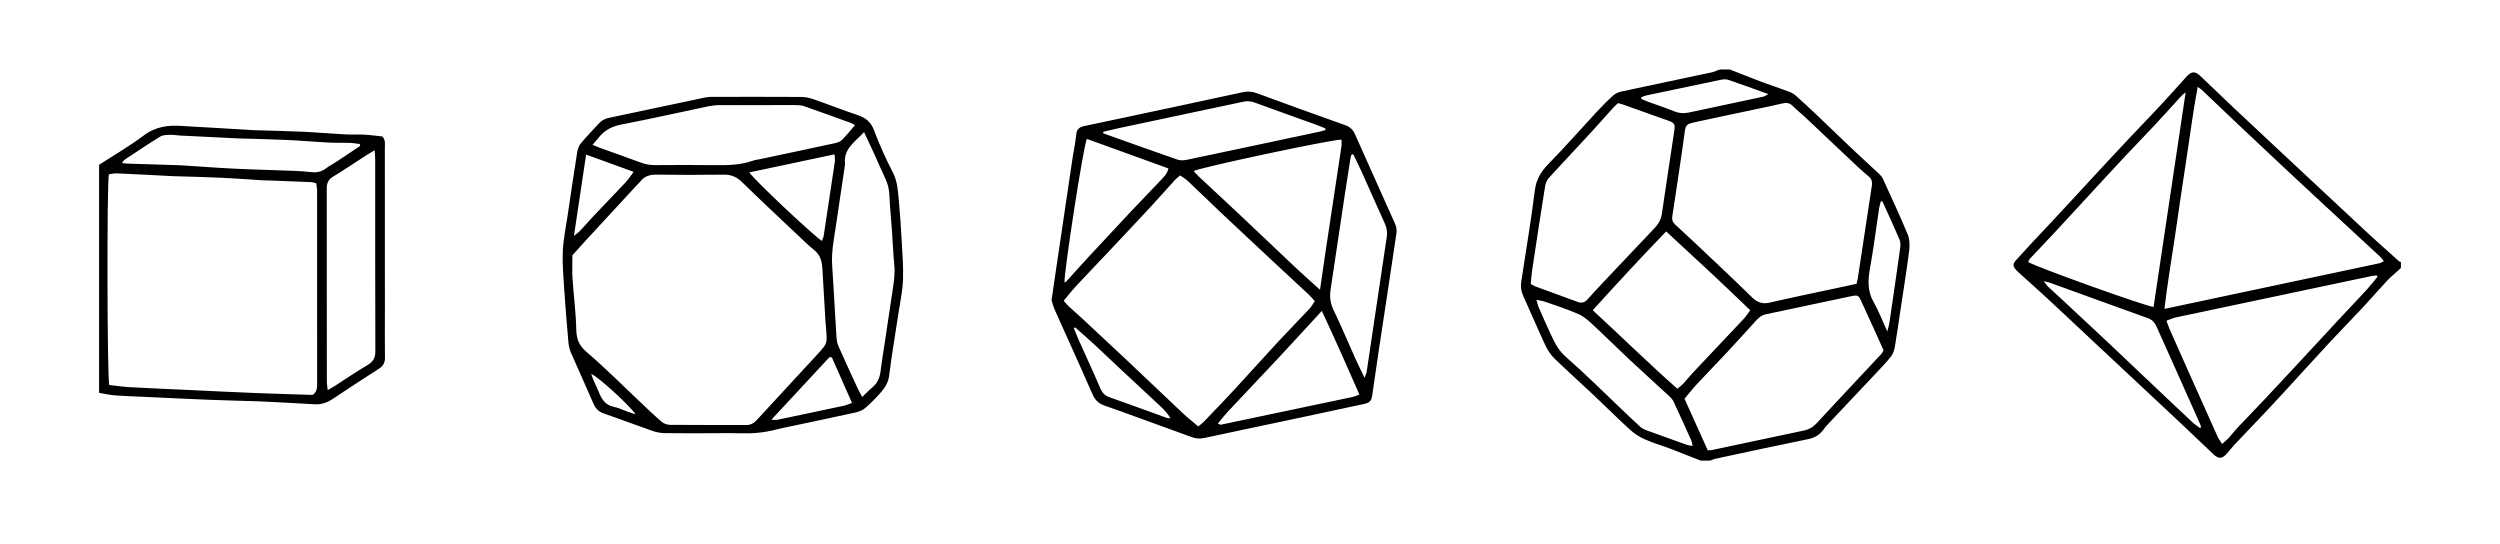
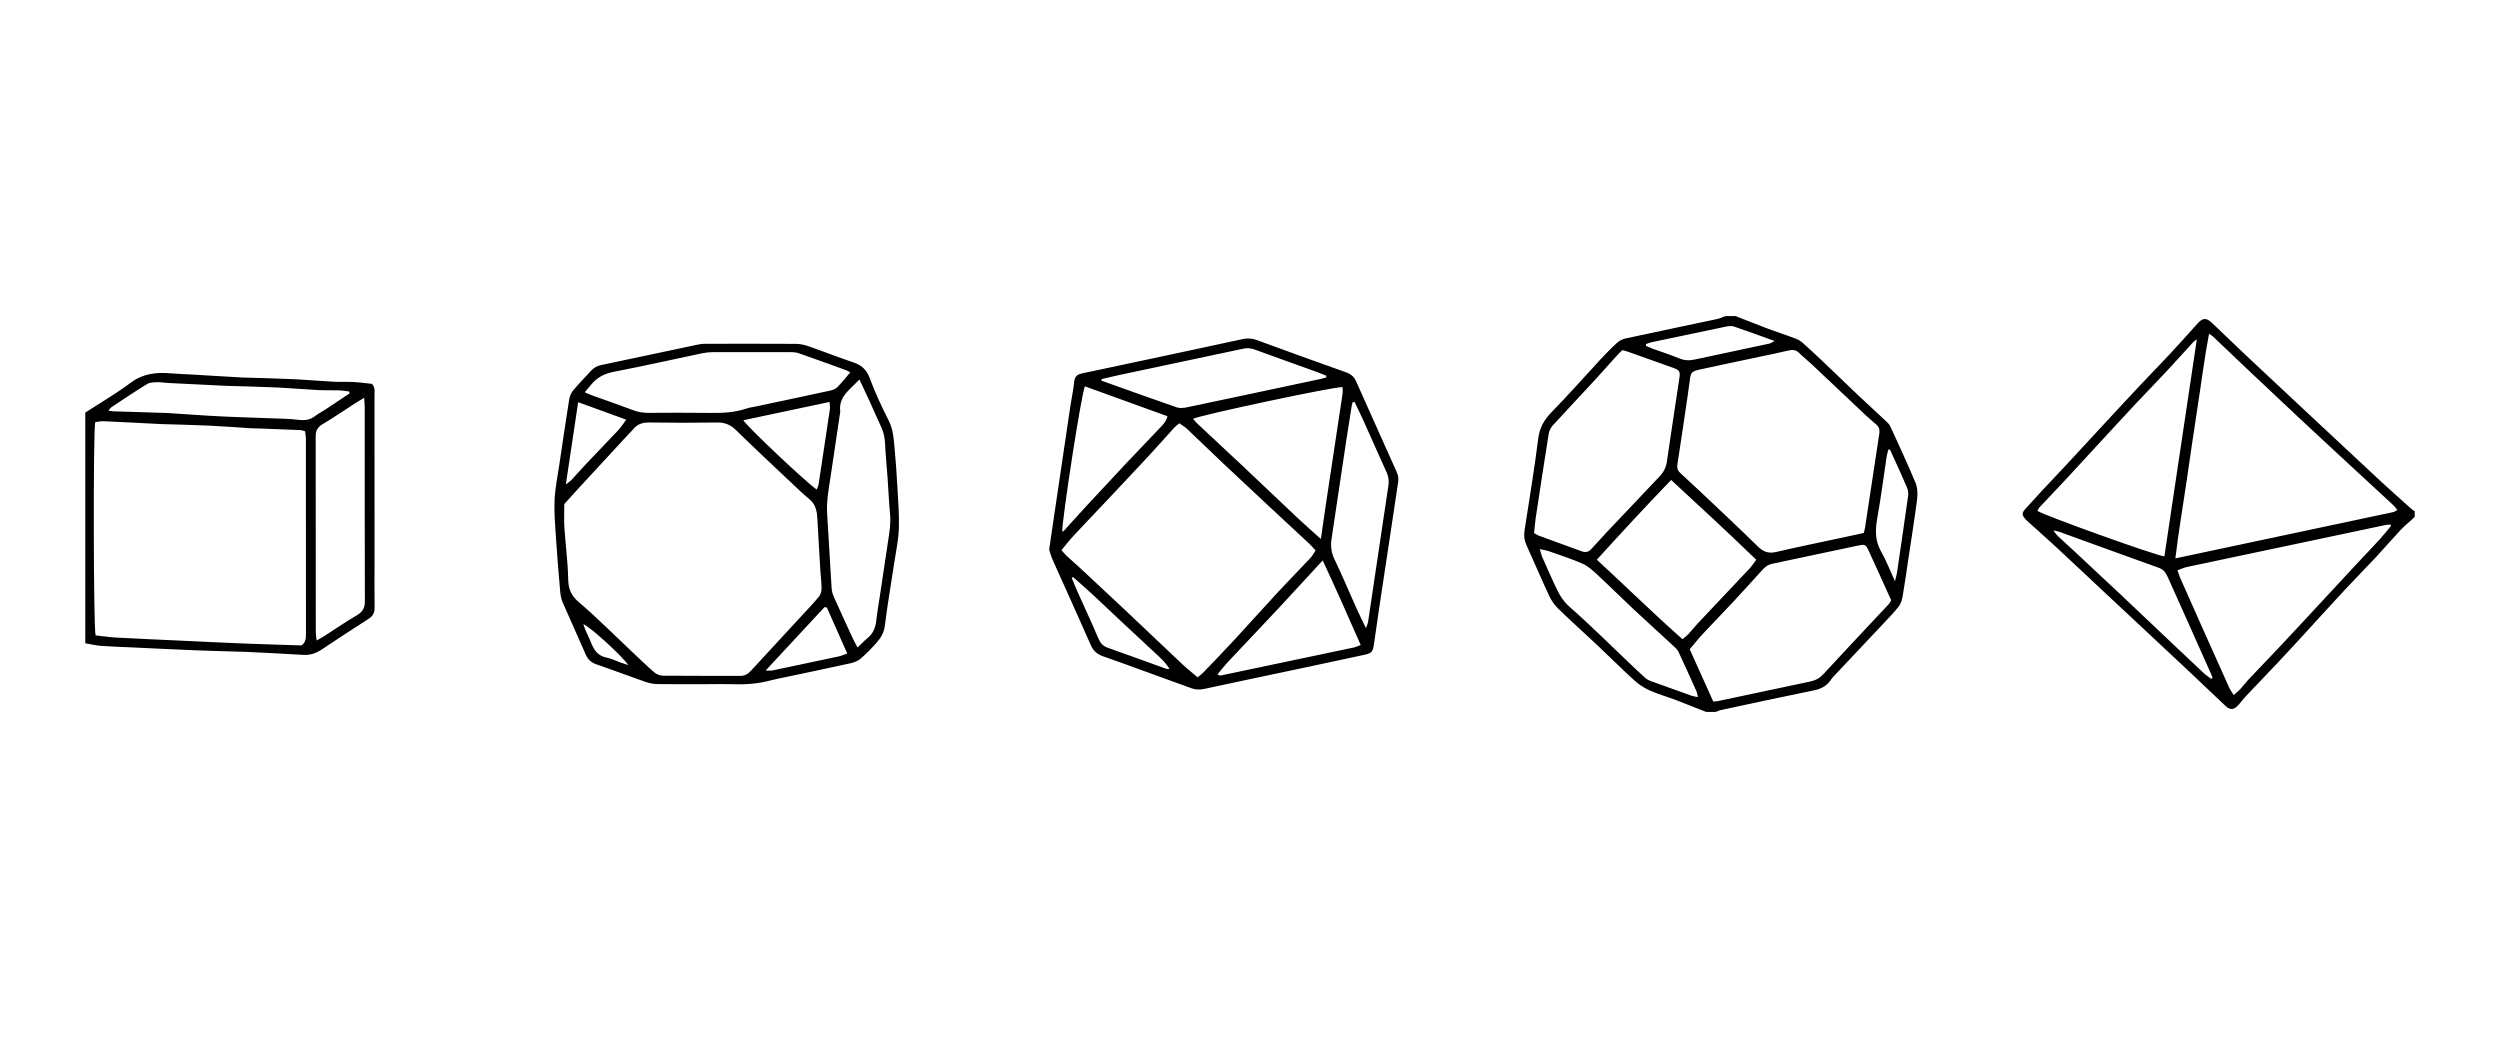
- <svg xmlns="http://www.w3.org/2000/svg" version="1.1" id="Ebene_1" x="0px" y="0px" width="1943px" height="422.5px" viewBox="0 0 1943 422.5" enable-background="new 0 0 1943 422.5" xml:space="preserve">
-   <path fill-rule="evenodd" clip-rule="evenodd" d="M1482.635,182.08c-6.041-14.564-12.745-28.854-19.301-43.201  c-0.672-1.469-1.863-2.79-3.061-3.915c-6.977-6.551-14.086-12.961-21.039-19.537c-9.275-8.773-18.422-17.682-27.678-26.477  c-5.031-4.782-10.12-9.507-15.297-14.131c-1.505-1.344-3.276-2.575-5.144-3.292c-7.89-3.028-15.897-5.561-23.793-8.572  c-7.692-2.935-15.3-5.955-22.944-8.955c-2.258,0-4.514,0-6.771,0c-2.275,0-4.498,1.646-6.836,2.148  c-23.516,5.049-47.059,9.87-70.561,14.975c-2.289,0.497-4.735,1.547-6.453,3.095c-4.463,4.022-8.688,8.309-12.78,12.717  c-12.514,13.48-24.621,27.343-37.503,40.459c-5.922,6.03-9.553,12.084-10.627,20.76c-2.928,23.654-6.975,47.167-10.533,70.744  c-0.568,3.774-0.147,7.378,1.497,10.981c5.848,12.82,11.322,25.811,17.273,38.58c1.707,3.663,4.073,7.284,6.954,10.084  c9.96,9.679,20.334,18.928,30.446,28.451c9.437,8.888,18.593,18.074,28.176,26.797c3.397,3.092,7.44,5.76,11.631,7.633  c6.847,3.062,14.088,5.057,21.101,7.759c7.509,2.896,14.945,5.815,22.415,8.815c2.257,0,4.514,0,6.771,0  c1.382,0,2.727-1.031,4.152-1.338c24.051-5.183,48.085-10.367,72.19-15.278c5.357-1.091,9.42-3.365,12.477-7.739  c0.645-0.923,1.299-1.833,2.065-2.648c12.734-13.532,25.508-27.019,38.227-40.565c4.11-4.376,8.328-8.679,12.024-13.389  c1.633-2.081,2.534-5.007,2.995-7.683c1.626-9.428,2.92-18.912,4.336-28.375c2.308-15.406,4.819-30.783,6.781-46.232  C1484.353,190.613,1484.196,185.846,1482.635,182.08z M1393.204,82.28c3.04,3.049,6.473,5.704,9.611,8.658  c14.084,13.251,28.108,26.562,42.191,39.813c2.456,2.311,5.114,4.406,7.633,6.652c1.979,1.766,2.619,3.979,2.211,6.623  c-2.368,15.397-4.686,30.801-7.017,46.203c-1.32,8.722-2.624,17.446-3.96,26.166c-0.168,1.092-0.478,2.163-0.932,4.175  c-6.437,1.384-12.659,2.719-18.881,4.058c-16.159,3.478-32.358,6.78-48.454,10.53c-5.765,1.344-9.767,0.021-14.016-4.158  c-14.856-14.611-30.113-28.812-45.25-43.138c-4.769-4.514-9.626-8.936-14.453-13.389c-1.938-1.788-2.584-3.766-2.151-6.537  c2.754-17.616,5.309-35.262,7.913-52.9c0.549-3.714,1.087-7.43,1.537-11.157c0.8-6.635,1.299-7.418,8.037-8.894  c15.412-3.375,30.862-6.58,46.295-9.863c7.164-1.524,14.356-2.936,21.473-4.666C1388.183,79.681,1390.735,79.804,1393.204,82.28z   M1360.293,241.154c-1.898,2.498-3.384,4.858-5.259,6.855c-13.224,14.092-26.544,28.093-39.789,42.164  c-2.438,2.591-4.604,5.438-7.026,8.046c-1.232,1.328-2.752,2.389-4.57,3.936c-22.451-19.866-43.518-40.549-65.769-61.063  c18.853-20.742,37.457-40.938,57.061-61.221C1316.955,200.157,1338.653,220.17,1360.293,241.154z M1275.678,75.501  c1.382-0.474,2.731-1.098,4.148-1.399c19.077-4.049,38.156-8.087,57.257-12.022c1.959-0.403,4.246-0.683,6.062-0.07  c10.099,3.413,20.1,7.12,31.251,11.127c-1.961,1.002-2.907,1.759-3.965,1.987c-19.251,4.135-38.521,8.173-57.769,12.317  c-4.178,0.899-8.001,0.556-12.02-1.13c-6.39-2.682-13.034-4.755-19.553-7.134c-1.883-0.688-3.703-1.545-5.553-2.323  C1275.585,76.402,1275.631,75.952,1275.678,75.501z M1189.68,220.652c0.391-3.777,0.624-7.473,1.175-11.119  c3.275-21.694,6.566-43.387,10.037-65.05c0.359-2.245,1.491-4.698,3.017-6.372c10.35-11.37,20.945-22.515,31.369-33.817  c6.354-6.887,12.528-13.937,18.814-20.885c0.996-1.101,2.154-2.052,3.429-3.253c1.456,0.414,2.894,0.739,4.271,1.227  c11.679,4.134,23.358,8.27,35.015,12.469c4.544,1.637,5.2,2.846,4.487,7.595c-3.233,21.51-6.535,43.009-9.661,64.534  c-0.655,4.512-2.624,8.07-5.71,11.305c-13.596,14.249-27.12,28.566-40.636,42.891c-3.986,4.227-7.858,8.561-11.788,12.84  c-2,2.177-4.356,2.712-7.155,1.685c-11.097-4.077-22.214-8.103-33.313-12.182C1192.168,222.203,1191.401,221.623,1189.68,220.652z   M1310.707,345.605c-10.44-3.695-20.871-7.425-31.271-11.233c-1.562-0.571-3.159-1.377-4.382-2.475  c-4.456-4.004-8.771-8.167-13.121-12.289c-14.976-14.197-29.588-28.81-45.104-42.391c-5.603-4.904-8.469-10.755-11.375-16.97  c-3.34-7.138-6.51-14.356-9.676-21.575c-0.622-1.42-0.889-2.995-1.666-5.71c3.121,0.715,5.092,0.968,6.92,1.617  c8.668,3.079,17.473,5.87,25.866,9.582c4.151,1.836,7.788,5.153,11.189,8.304c9.36,8.668,18.392,17.69,27.708,26.408  c10.542,9.865,21.27,19.532,31.864,29.34c1.196,1.109,2.352,2.44,3.032,3.9c4.602,9.864,9.095,19.782,13.555,29.713  c0.578,1.291,0.766,2.758,1.311,4.801C1313.486,346.202,1312.036,346.076,1310.707,345.605z M1462.271,275.013  c-6.271,6.734-12.596,13.417-18.88,20.138c-10.514,11.246-21.055,22.467-31.483,33.792c-2.796,3.036-6.035,4.854-10.063,5.699  c-23.723,4.973-47.422,10.053-71.135,15.075c-0.888,0.188-1.821,0.159-3.433,0.287c-5.979-13.274-11.966-26.563-18.07-40.116  c3.702-4.374,6.7-8.218,10.013-11.771c7.682-8.245,15.58-16.288,23.267-24.527c7.425-7.958,14.712-16.044,22.022-24.107  c2.183-2.407,4.474-4.498,7.818-5.203c22.061-4.655,44.106-9.388,66.168-14.033c5.041-1.062,5.886-0.858,7.774,3.194  c6.025,12.921,11.824,25.946,17.674,38.854C1463.24,273.458,1462.884,274.355,1462.271,275.013z M1476.954,191.877  c-2.745,19.691-5.637,39.363-8.531,59.034c-0.265,1.792-0.825,3.542-1.587,6.724c-3.927-8.538-6.806-16.086-10.745-23.033  c-4.804-8.469-4.37-16.915-2.735-26.026c2.779-15.503,4.747-31.15,7.105-46.729c0.271-1.78,0.857-3.514,1.297-5.27  c0.395-0.059,0.79-0.118,1.185-0.178c1.284,2.813,2.581,5.618,3.85,8.438c3.157,7.018,6.407,13.997,9.376,21.093  C1476.919,187.721,1477.223,189.955,1476.954,191.877z M1863.979,202.548c-7.819-7.017-15.742-13.985-23.459-21.115  c-11.721-10.83-23.362-21.776-35.022-32.671c-11.247-10.51-22.516-21.012-33.756-31.529c-12.066-11.287-24.157-22.557-36.178-33.891  c-8.472-7.988-16.848-16.083-25.282-24.111c-4.428-4.213-7.128-3.945-11.279,0.711c-6.867,7.703-13.772,15.377-20.806,22.928  c-7.681,8.245-15.55,16.315-23.292,24.502c-5.548,5.865-11.04,11.783-16.526,17.705c-13.651,14.731-27.269,29.494-40.932,44.213  c-6.132,6.606-12.362,13.119-18.508,19.712c-3.966,4.256-7.879,8.563-11.776,12.881c-3.041,3.368-3.02,4.871-0.007,8.193  c0.504,0.557,1.042,1.086,1.601,1.589c7.382,6.665,14.844,13.24,22.138,19.999c12.12,11.228,24.127,22.577,36.192,33.864  c11.241,10.517,22.502,21.012,33.744,31.528c12.066,11.287,24.138,22.566,36.17,33.891c7.796,7.336,15.5,14.769,23.29,22.109  c4.029,3.798,6.708,3.634,10.472-0.572c2-2.235,3.788-4.668,5.846-6.847c7.995-8.466,16.088-16.84,24.09-25.299  c5.16-5.455,10.254-10.975,15.331-16.506c11.929-12.998,23.762-26.082,35.763-39.012c8.05-8.671,16.405-17.059,24.468-25.718  c6.391-6.864,12.553-14.049,18.964-20.894c3.319-3.545,7.391-6.661,10.777-9.972c0-1.504,0-3.009,0-4.514  C1864.871,203.336,1864.525,203.04,1863.979,202.548z M1577.811,200.913c6.794-7.267,13.704-14.425,20.469-21.72  c12.885-13.895,25.687-27.862,38.536-41.79c5.089-5.517,10.169-11.044,15.322-16.502c7.732-8.189,15.588-16.265,23.276-24.497  c6.913-7.402,13.663-14.955,20.506-22.422c0.466-0.507,1.104-0.856,2.747-2.102c-8.426,56.366-16.675,111.551-24.913,166.658  c-5.082-0.08-91.825-31.225-97.518-34.901C1576.744,202.735,1577.107,201.665,1577.811,200.913z M1709.85,332.686  c-1.923-1.447-3.986-2.741-5.742-4.367c-7.017-6.501-13.947-13.094-20.893-19.672c-14.711-13.931-29.38-27.901-44.12-41.798  c-11.189-10.548-22.454-21.014-33.705-31.493c-4.526-4.217-9.138-8.343-13.647-12.578c-1.006-0.943-1.748-2.168-3.313-4.151  c2.185,0.466,3.27,0.567,4.26,0.925c25.593,9.263,51.153,18.61,76.782,27.769c3.616,1.292,5.382,3.805,6.795,6.967  c5.059,11.306,10.142,22.601,15.197,33.907c6.05,13.533,12.085,27.073,18.116,40.615c0.447,1.001,0.802,2.044,1.198,3.067  C1710.47,332.146,1710.16,332.415,1709.85,332.686z M1839.178,225.414c-6.089,6.646-12.355,13.13-18.492,19.732  c-14.061,15.124-28.081,30.287-42.131,45.421c-5.622,6.056-11.245,12.11-16.925,18.109c-7.878,8.322-15.839,16.565-23.7,24.901  c-2.057,2.18-3.802,4.653-5.836,6.858c-1.363,1.479-2.981,2.724-5.086,4.611c-1.37-2.193-2.619-3.769-3.421-5.545  c-6.73-14.897-13.388-29.828-20.053-44.756c-5.819-13.04-11.632-26.084-17.412-39.142c-0.812-1.833-1.407-3.761-2.359-6.34  c2.71-0.979,4.853-2.047,7.119-2.528c38.231-8.125,76.479-16.174,114.724-24.248c12.686-2.678,25.366-5.391,38.057-8.048  c1.209-0.254,2.478-0.229,3.719-0.333c0.139,0.354,0.277,0.707,0.416,1.061C1844.933,218.592,1842.19,222.127,1839.178,225.414z   M1849.449,204.557c-55.403,11.795-110.816,23.547-167.253,35.521c2.375-20.105,5.628-39.064,8.438-58.08  c2.797-18.932,5.444-37.887,8.402-56.793c2.97-18.967,5.293-38.048,8.993-57.639c1.614,1.114,2.431,1.536,3.072,2.144  c8.305,7.881,16.556,15.819,24.878,23.684c13.229,12.502,26.478,24.984,39.762,37.428c10.268,9.619,20.589,19.181,30.912,28.739  c14.314,13.252,28.661,26.47,42.969,39.731c1.051,0.974,1.889,2.177,3.112,3.607  C1851.354,203.612,1850.457,204.343,1849.449,204.557z M299.136,242.784c0-42.69,0.014-85.38-0.031-128.069  c-0.003-2.735,0.724-5.689-1.943-8.654c-4.286-0.449-9.099-1.142-13.935-1.406c-5.064-0.276-10.161,0.046-15.225-0.225  c-10.857-0.581-21.696-1.544-32.557-2.038c-12.75-0.581-25.516-0.828-38.274-1.224c-0.564-0.018-1.126-0.077-1.689-0.11  c-11.792-0.7-23.583-1.407-35.375-2.096c-5.989-0.351-11.99-0.547-17.968-1.028c-10.908-0.877-20.927,0.244-30.292,7.272  C100.751,113.534,88.66,120.535,77,128.11c0,59.062,0,118.123,0,177.184c4.064,0.686,8.105,1.677,12.198,1.991  c7.664,0.588,15.358,0.79,23.041,1.145c16.679,0.771,33.355,1.614,50.038,2.277c12.942,0.517,25.894,0.804,38.841,1.197  c0.75,0.023,1.501,0.086,2.252,0.125c13.672,0.701,27.353,1.273,41.013,2.167c5.384,0.352,9.898-1.283,14.255-4.171  c11.906-7.894,23.821-15.777,35.862-23.461c3.409-2.175,4.763-4.79,4.698-8.803C299.011,266.105,299.136,254.444,299.136,242.784z   M243.084,306.927c-15.066-0.489-30.074-0.889-45.074-1.487c-16.494-0.658-32.981-1.495-49.471-2.262  c-15.927-0.739-31.858-1.405-47.778-2.278c-5.375-0.294-10.722-1.121-15.842-1.678c-1.659-4.935-1.918-157.26-0.289-163.761  c1.918-0.236,4.089-0.811,6.23-0.718c13.863,0.604,27.72,1.354,41.58,2.059c0.563,0.028,1.125,0.088,1.688,0.106  c12.57,0.393,25.146,0.644,37.708,1.213c10.86,0.493,21.702,1.361,32.555,2.029c2.25,0.138,4.51,0.103,6.763,0.187  c10.314,0.388,20.628,0.772,30.939,1.218c1.078,0.047,2.138,0.496,3.683,0.875c0.234,2.032,0.661,4.023,0.663,6.013  c0.037,49.833,0.028,99.666,0.031,149.499C246.473,301.174,246.517,304.409,243.084,306.927z M240.941,133.714  c-3.716-0.453-7.463-0.731-11.205-0.877c-11.815-0.461-23.636-0.788-35.452-1.237c-7.496-0.286-14.992-0.622-22.479-1.07  c-10.666-0.636-21.324-1.401-31.987-2.098c-1.312-0.086-2.63-0.087-3.945-0.128c-12.57-0.388-25.14-0.769-37.709-1.179  c-0.905-0.029-1.803-0.269-3.431-0.524c1.064-1.204,1.595-2.127,2.389-2.652c9.093-6.011,18.134-12.11,27.42-17.81  c2.022-1.241,4.946-1.253,7.475-1.36c2.602-0.111,5.224,0.423,7.843,0.556c14.609,0.742,29.221,1.447,43.831,2.166  c0.375,0.018,0.75,0.05,1.126,0.061c12.758,0.393,25.522,0.641,38.272,1.22c10.859,0.495,21.697,1.471,32.554,2.038  c5.44,0.284,10.905,0.047,16.353,0.216c2.555,0.079,5.096,0.561,7.645,0.86c0.104,0.504,0.208,1.008,0.313,1.511  c-6.22,4.141-12.425,8.304-18.666,12.413c-2.667,1.756-5.553,3.21-8.078,5.143C249.477,133.82,245.399,134.257,240.941,133.714z   M285.402,283.873c-8.431,4.925-16.478,10.506-24.704,15.783c-1.667,1.069-3.42,2.003-6.016,3.512  c-0.301-2.791-0.659-4.564-0.659-6.339c-0.029-50.218,0.006-100.437-0.073-150.655c-0.006-4.237,1.52-6.86,5.214-9.083  c8.691-5.231,17.085-10.956,25.613-16.459c1.688-1.09,3.438-2.085,6.409-3.877c0.197,3.4,0.415,5.412,0.416,7.425  c0.019,49.654-0.056,99.309,0.118,148.962C291.739,278.391,289.813,281.297,285.402,283.873z M1084.403,174.264  c-10.363-23.345-20.995-46.571-31.312-69.937c-1.687-3.818-4.095-5.814-7.913-7.168c-22.839-8.101-45.631-16.336-68.368-24.722  c-3.711-1.368-7.096-1.608-10.945-0.771c-30.283,6.586-60.601,13.007-90.911,19.471c-10.839,2.311-21.679,4.608-32.523,6.895  c-3.457,0.729-5.528,2.327-5.932,6.305c-0.644,6.337-2.028,12.596-2.968,18.908c-4.59,30.814-9.137,61.634-13.697,92.452  c-0.824,5.566-1.639,11.136-2.591,17.599c0.636,1.947,1.307,4.66,2.393,7.197c2.587,6.041,5.382,11.993,8.07,17.991  c7.221,16.111,14.52,32.187,21.585,48.365c1.979,4.53,5.181,7.055,9.724,8.592c8.718,2.95,17.346,6.165,26.001,9.3  c13.778,4.987,27.557,9.976,41.315,15.018c3.278,1.201,6.452,1.342,9.917,0.593c24.049-5.197,48.138-10.216,72.206-15.322  c17.087-3.626,34.168-7.283,51.244-10.961c5.047-1.087,6.188-2.457,6.896-7.432c1.527-10.777,3.07-21.554,4.694-32.316  c4.678-30.99,9.44-61.968,14.021-92.973C1085.648,179.064,1085.334,176.363,1084.403,174.264z M1042.607,108.54  c0,1.694,0.225,3.488-0.033,5.209c-4.194,28.009-8.463,56.007-12.683,84.012c-1.308,8.684-2.521,17.383-3.976,27.44  c-6.69-6.043-12.313-10.947-17.743-16.058c-14.756-13.884-29.399-27.889-44.147-41.782c-10.784-10.159-21.674-20.205-32.487-30.331  c-1.343-1.257-2.514-2.699-3.814-4.111C932.247,130.247,1036.698,107.998,1042.607,108.54z M871.132,99.26  c31.766-6.747,63.545-13.43,95.299-20.234c3.092-0.663,5.813-0.373,8.76,0.708c15.862,5.821,31.792,11.463,47.688,17.198  c2.445,0.883,4.832,1.931,7.245,2.902c0.009,0.413,0.019,0.826,0.028,1.239c-1.582,0.432-3.146,0.944-4.748,1.285  c-34.148,7.278-68.294,14.569-102.466,21.733c-2.48,0.52-5.4,0.794-7.707-0.003c-19.321-6.672-38.548-13.622-57.802-20.488  c-0.002-0.392-0.005-0.785-0.007-1.177C861.991,101.366,866.545,100.234,871.132,99.26z M844.711,107.954  c20.978,7.598,42.056,15.233,63.399,22.964c-0.936,3.871-3.141,6.159-5.28,8.419c-8.127,8.586-16.37,17.064-24.473,25.674  c-10.671,11.337-21.285,22.728-31.857,34.159c-6.107,6.604-12.08,13.333-18.141,19.98c-0.196,0.216-0.691,0.158-1.047,0.228  C827.145,209.997,842.08,112.926,844.711,107.954z M906.841,324.785c-14.838-5.337-29.623-10.827-44.504-16.037  c-3.718-1.303-5.698-3.485-7.233-7.086c-5.372-12.601-11.18-25.016-16.776-37.522c-1.352-3.02-2.523-6.119-3.778-9.182  c0.361-0.163,0.722-0.326,1.083-0.489c4.881,4.337,9.832,8.601,14.629,13.03c6.891,6.363,13.645,12.872,20.5,19.272  c10.416,9.728,20.894,19.389,31.288,29.139c2.83,2.654,5.456,5.524,7.69,9.177C908.771,324.996,907.729,325.104,906.841,324.785z   M935.529,327.843c-1.138,1.186-2.516,2.139-4.244,3.585c-4.026-3.423-7.988-6.512-11.633-9.938  c-14.905-14.014-29.685-28.163-44.569-42.199c-11.194-10.557-22.462-21.034-33.731-31.511c-3.571-3.319-7.29-6.479-10.861-9.799  c-1.334-1.238-2.44-2.725-3.781-4.247c3.283-3.916,6.136-7.616,9.297-11.032c7.009-7.579,14.191-14.997,21.269-22.513  c12.094-12.844,24.209-25.667,36.219-38.588c6.766-7.279,13.319-14.756,20.018-22.1c0.985-1.08,2.241-1.913,3.74-3.167  c2.064,1.484,4.188,2.681,5.91,4.306c9.283,8.765,18.413,17.689,27.695,26.456c11.869,11.21,23.816,22.336,35.758,33.469  c10.155,9.468,20.364,18.876,30.515,28.348c1.491,1.393,2.787,2.994,4.709,5.077c-1.381,2.052-2.447,4.197-4.017,5.872  c-8.087,8.63-16.408,17.04-24.446,25.714c-11.473,12.382-22.707,24.987-34.168,37.38  C951.431,311.358,943.457,319.58,935.529,327.843z M1051.256,308.521c-34.132,7.224-68.273,14.403-102.421,21.55  c-0.449,0.094-1.01-0.344-2.367-0.851c2.834-3.377,5.289-6.595,8.042-9.532c12.951-13.817,26.04-27.506,38.968-41.343  c10.994-11.766,21.838-23.671,33.854-36.714c10.398,22.277,19.728,43.429,29.213,65.006  C1054.35,307.433,1052.848,308.186,1051.256,308.521z M1077.778,184.276c-3.721,24.465-7.323,48.948-10.958,73.427  c-1.541,10.385-3.04,20.775-4.626,31.154c-0.189,1.238-0.808,2.409-1.646,4.815c-2.678-5.583-4.987-10.148-7.082-14.811  c-5.69-12.662-11.021-25.494-17.054-37.99c-2.522-5.225-3.109-10.256-2.28-15.765c3.739-24.84,7.414-49.692,11.15-74.534  c1.394-9.27,2.883-18.525,4.356-27.783c0.141-0.885,0.48-1.737,0.729-2.604c0.452-0.111,0.904-0.222,1.356-0.333  c2.242,4.66,4.586,9.275,6.71,13.988c6.012,13.342,11.864,26.755,17.938,40.067C1077.924,177.309,1078.338,180.602,1077.778,184.276  z M700.716,185.716c-0.543-9.919-1.203-19.84-2.135-29.73c-0.698-7.408-0.997-14.792-4.586-21.819  c-5.463-10.694-10.506-21.674-14.7-32.917c-2.472-6.627-6.656-9.766-12.915-11.865c-11.576-3.884-22.943-8.388-34.479-12.398  c-2.956-1.027-6.215-1.634-9.34-1.653c-22.943-0.135-45.887-0.083-68.831-0.052c-1.87,0.002-3.782,0.085-5.603,0.468  c-25.004,5.265-49.993,10.609-74.997,15.871c-3.077,0.647-5.578,2.02-7.681,4.344c-4.66,5.15-9.583,10.076-14.013,15.414  c-1.561,1.88-2.473,4.62-2.867,7.097c-2.625,16.5-5.057,33.032-7.495,49.562c-1.343,9.098-3.282,18.183-3.667,27.327  c-0.417,9.901,0.476,19.877,1.129,29.8c0.899,13.654,2.036,27.296,3.246,40.928c0.243,2.738,0.894,5.568,1.984,8.084  c5.756,13.271,11.807,26.413,17.544,39.69c1.7,3.938,4.245,6.233,8.323,7.631c12.619,4.326,25.086,9.097,37.689,13.472  c2.958,1.027,6.211,1.604,9.34,1.654c11.657,0.191,23.319,0.076,34.979,0.079c7.898,0.002,15.804-0.195,23.695,0.053  c9.461,0.298,18.744-0.497,27.907-2.934c4.172-1.108,8.438-1.867,12.664-2.766c16.358-3.474,32.734-6.862,49.058-10.489  c2.644-0.587,5.47-1.736,7.487-3.471c4.267-3.666,8.248-7.717,11.979-11.936c3.329-3.765,5.944-7.739,6.625-13.279  c2.015-16.391,4.873-32.675,7.331-49.013c1.284-8.538,3.144-17.075,3.437-25.657C702.182,206.737,701.29,196.208,700.716,185.716z   M465.461,106.717c4.562-5.632,10.299-8.564,17.586-9.965c22.692-4.364,45.241-9.477,67.864-14.211  c2.735-0.572,5.582-0.843,8.378-0.853c19.373-0.072,38.746-0.063,58.119-0.006c2.422,0.007,5.002-0.015,7.238,0.757  c12.256,4.231,24.432,8.699,36.624,13.112c0.861,0.312,1.641,0.849,3.232,1.689c-3.595,4.169-6.588,7.998-9.994,11.413  c-1.351,1.355-3.537,2.169-5.481,2.592c-19.28,4.194-38.588,8.254-57.889,12.352c-2.022,0.429-4.118,0.643-6.054,1.314  c-9.402,3.261-19.084,3.605-28.919,3.454c-15.607-0.241-31.222-0.107-46.833-0.036c-4.001,0.019-7.747-0.602-11.538-2.042  c-10.539-4.005-21.214-7.656-31.824-11.477c-1.554-0.56-3.047-1.287-5.393-2.289C462.47,110.276,463.998,108.523,465.461,106.717z   M648.869,125.435c-2.833,19.276-5.736,38.542-8.678,57.802c-0.186,1.22-0.834,2.369-1.432,4.001  c-7.372-4.817-53.494-48.298-56.376-53.246c21.933-4.651,43.63-9.252,66.201-14.038  C648.726,122.351,649.089,123.936,648.869,125.435z M455.524,120.145c12.47,4.523,24.179,8.771,36.931,13.397  c-2.399,3.192-4.041,5.847-6.132,8.081c-8.212,8.768-16.597,17.373-24.854,26.1c-3.737,3.95-7.291,8.073-11.001,12.049  c-0.95,1.018-2.181,1.774-4.399,3.54C449.307,161.674,452.346,141.376,455.524,120.145z M488.357,320.174  c-3.704-1.318-7.296-3.166-11.108-3.914c-6.903-1.356-9.81-6.182-12.045-12.018c-1.136-2.965-2.647-5.783-3.915-8.701  c-0.627-1.44-1.087-2.955-1.809-4.95c5.336,2.106,29.288,23.924,34.57,31.433C491.592,321.228,489.959,320.743,488.357,320.174z   M579.934,330.335c-19.74-0.085-39.481,0.034-59.219-0.15c-2.223-0.022-4.892-0.993-6.567-2.438  c-6.106-5.268-11.896-10.904-17.774-16.435c-13.397-12.605-26.374-25.703-40.353-37.628c-5.988-5.107-8-10.15-8.156-17.712  c-0.274-13.278-2.039-26.522-2.925-39.797c-0.361-5.41-0.06-10.863-0.06-17.805c2.998-3.318,6.606-7.381,10.288-11.377  c13.222-14.351,26.467-28.681,39.709-43.014c0.893-0.965,1.937-1.809,2.73-2.847c3.264-4.267,7.504-5.498,12.828-5.414  c17.292,0.271,34.594,0.27,51.886,0.008c5.891-0.089,10.252,1.759,14.486,5.901c14.491,14.178,29.33,28,44.07,41.921  c3.955,3.734,7.887,7.517,12.099,10.947c4.51,3.674,5.841,8.549,6.166,13.929c0.824,13.664,1.564,27.332,2.384,40.996  c0.28,4.676,0.954,9.344,0.932,14.015c-0.01,2.072-0.8,4.548-2.099,6.134c-3.916,4.784-8.234,9.242-12.434,13.793  c-13.232,14.342-26.51,28.643-39.698,43.024C585.934,328.892,583.455,330.35,579.934,330.335z M655.711,315.371  c-17.067,3.667-34.149,7.27-51.238,10.834c-1.167,0.243-2.426,0.032-4.976,0.032c15.584-16.783,30.403-32.744,45.224-48.703  c0.6,0.084,1.201,0.167,1.802,0.251c5.118,11.557,10.235,23.111,15.662,35.361C659.444,314.104,657.625,314.96,655.711,315.371z   M694.407,221.136c-2.334,15.979-4.781,31.939-7.182,47.906c-0.95,6.313-2.06,12.607-2.77,18.945  c-0.592,5.286-2.349,9.751-6.574,13.206c-2.565,2.1-4.845,4.546-7.793,7.352c-1.539-2.963-2.816-5.198-3.89-7.527  c-4.874-10.576-9.75-21.153-14.475-31.797c-0.884-1.99-1.393-4.268-1.54-6.448c-0.83-12.349-1.487-24.709-2.221-37.064  c-0.388-6.554-0.813-13.105-1.219-19.658c-0.61-9.847,1.229-19.458,2.707-29.115c2.499-16.331,4.874-32.681,7.298-49.023  c0.028-0.186,0.07-0.379,0.047-0.561c-1.416-11.468,7.275-16.75,14.759-24.67c2.949,6.308,5.347,11.333,7.652,16.399  c3.035,6.668,5.91,13.411,9.023,20.042c1.874,3.988,2.773,8.056,2.978,12.483c0.414,8.984,1.333,17.945,1.968,26.921  c0.504,7.111,0.879,14.231,1.345,21.346c0.233,3.552,0.763,7.101,0.751,10.649C695.26,214.062,694.919,217.628,694.407,221.136z" />
+ <svg xmlns="http://www.w3.org/2000/svg" version="1.1" id="Ebene_1" x="0px" y="0px" width="1920px" height="800px" viewBox="0 0 1920 800" enable-background="new 0 0 1920 800" xml:space="preserve">
+   <path fill-rule="evenodd" clip-rule="evenodd" d="M1471.135,370.83c-6.041-14.564-12.745-28.854-19.301-43.201  c-0.672-1.469-1.863-2.79-3.061-3.915c-6.977-6.551-14.086-12.961-21.039-19.537c-9.275-8.773-18.422-17.682-27.678-26.477  c-5.031-4.782-10.12-9.507-15.297-14.131c-1.505-1.344-3.276-2.575-5.144-3.292c-7.89-3.028-15.897-5.561-23.793-8.572  c-7.692-2.935-15.3-5.955-22.944-8.955c-2.258,0-4.514,0-6.771,0c-2.275,0-4.498,1.646-6.836,2.148  c-23.516,5.049-47.059,9.87-70.561,14.975c-2.289,0.497-4.735,1.547-6.453,3.095c-4.463,4.022-8.688,8.309-12.78,12.717  c-12.514,13.48-24.621,27.343-37.503,40.459c-5.922,6.03-9.553,12.084-10.627,20.76c-2.928,23.654-6.975,47.167-10.533,70.744  c-0.568,3.774-0.147,7.378,1.497,10.981c5.848,12.82,11.322,25.811,17.273,38.58c1.707,3.663,4.073,7.284,6.954,10.084  c9.96,9.679,20.334,18.928,30.446,28.451c9.437,8.888,18.593,18.074,28.176,26.797c3.397,3.092,7.44,5.76,11.631,7.633  c6.847,3.062,14.088,5.057,21.101,7.759c7.509,2.896,14.945,5.815,22.415,8.815c2.257,0,4.514,0,6.771,0  c1.382,0,2.727-1.031,4.152-1.338c24.051-5.183,48.085-10.367,72.19-15.278c5.357-1.091,9.42-3.365,12.477-7.739  c0.645-0.923,1.299-1.833,2.065-2.648c12.734-13.532,25.508-27.019,38.227-40.565c4.11-4.376,8.328-8.679,12.024-13.389  c1.633-2.081,2.534-5.007,2.995-7.683c1.626-9.428,2.92-18.912,4.336-28.375c2.308-15.406,4.819-30.783,6.781-46.232  C1472.853,379.363,1472.696,374.596,1471.135,370.83z M1381.704,271.03c3.04,3.049,6.473,5.704,9.611,8.658  c14.084,13.251,28.108,26.562,42.191,39.813c2.456,2.311,5.114,4.406,7.633,6.652c1.979,1.766,2.619,3.979,2.211,6.623  c-2.368,15.397-4.686,30.801-7.017,46.203c-1.32,8.722-2.624,17.446-3.96,26.166c-0.168,1.092-0.478,2.163-0.932,4.175  c-6.437,1.384-12.659,2.719-18.881,4.058c-16.159,3.478-32.358,6.78-48.454,10.53c-5.765,1.344-9.767,0.021-14.016-4.158  c-14.856-14.611-30.113-28.812-45.25-43.138c-4.769-4.514-9.626-8.936-14.453-13.389c-1.938-1.788-2.584-3.766-2.151-6.537  c2.754-17.616,5.309-35.262,7.913-52.9c0.549-3.714,1.087-7.43,1.537-11.157c0.8-6.635,1.299-7.418,8.037-8.894  c15.412-3.375,30.862-6.58,46.295-9.863c7.164-1.524,14.356-2.936,21.473-4.666C1376.683,268.431,1379.235,268.554,1381.704,271.03z   M1348.793,429.904c-1.898,2.498-3.384,4.858-5.259,6.855c-13.224,14.092-26.544,28.093-39.789,42.164  c-2.438,2.591-4.604,5.438-7.026,8.046c-1.232,1.328-2.752,2.389-4.57,3.936c-22.451-19.866-43.518-40.549-65.769-61.063  c18.853-20.742,37.457-40.938,57.061-61.221C1305.455,388.907,1327.153,408.92,1348.793,429.904z M1264.178,264.251  c1.382-0.474,2.731-1.098,4.148-1.399c19.077-4.049,38.156-8.087,57.257-12.022c1.959-0.403,4.246-0.683,6.062-0.07  c10.099,3.413,20.1,7.12,31.251,11.127c-1.961,1.002-2.907,1.759-3.965,1.987c-19.251,4.135-38.521,8.173-57.769,12.317  c-4.178,0.899-8.001,0.556-12.02-1.13c-6.39-2.682-13.034-4.755-19.553-7.134c-1.883-0.688-3.703-1.545-5.553-2.323  C1264.085,265.152,1264.131,264.702,1264.178,264.251z M1178.18,409.402c0.391-3.777,0.624-7.473,1.175-11.119  c3.275-21.694,6.566-43.387,10.037-65.05c0.359-2.245,1.491-4.698,3.017-6.372c10.35-11.37,20.945-22.515,31.369-33.817  c6.354-6.887,12.528-13.937,18.814-20.885c0.996-1.101,2.154-2.052,3.429-3.253c1.456,0.414,2.894,0.739,4.271,1.227  c11.679,4.134,23.358,8.27,35.015,12.469c4.544,1.637,5.2,2.846,4.487,7.595c-3.233,21.51-6.535,43.009-9.661,64.534  c-0.655,4.512-2.624,8.07-5.71,11.305c-13.596,14.249-27.12,28.566-40.636,42.891c-3.986,4.227-7.858,8.561-11.788,12.84  c-2,2.177-4.356,2.712-7.155,1.685c-11.097-4.077-22.214-8.103-33.313-12.182C1180.668,410.953,1179.901,410.373,1178.18,409.402z   M1299.207,534.355c-10.44-3.695-20.871-7.425-31.271-11.233c-1.562-0.571-3.159-1.377-4.382-2.475  c-4.456-4.004-8.771-8.167-13.121-12.289c-14.976-14.197-29.588-28.81-45.104-42.391c-5.603-4.904-8.469-10.755-11.375-16.97  c-3.34-7.138-6.51-14.356-9.676-21.575c-0.622-1.42-0.889-2.995-1.666-5.71c3.121,0.715,5.092,0.968,6.92,1.617  c8.668,3.079,17.473,5.87,25.866,9.582c4.151,1.836,7.788,5.153,11.189,8.304c9.36,8.668,18.392,17.69,27.708,26.408  c10.542,9.865,21.27,19.532,31.864,29.34c1.196,1.109,2.352,2.44,3.032,3.9c4.602,9.864,9.095,19.782,13.555,29.713  c0.578,1.291,0.766,2.758,1.311,4.801C1301.986,534.952,1300.536,534.826,1299.207,534.355z M1450.771,463.763  c-6.271,6.734-12.596,13.417-18.88,20.138c-10.514,11.246-21.055,22.467-31.483,33.792c-2.796,3.036-6.035,4.854-10.063,5.699  c-23.723,4.973-47.422,10.053-71.135,15.075c-0.888,0.188-1.821,0.159-3.433,0.287c-5.979-13.274-11.966-26.563-18.07-40.116  c3.702-4.374,6.7-8.218,10.013-11.771c7.682-8.245,15.58-16.288,23.267-24.527c7.425-7.958,14.712-16.044,22.022-24.107  c2.183-2.407,4.474-4.498,7.818-5.203c22.061-4.655,44.106-9.388,66.168-14.033c5.041-1.062,5.886-0.858,7.774,3.194  c6.025,12.921,11.824,25.946,17.674,38.854C1451.74,462.208,1451.384,463.105,1450.771,463.763z M1465.454,380.627  c-2.745,19.691-5.637,39.363-8.531,59.034c-0.265,1.792-0.825,3.542-1.587,6.724c-3.927-8.538-6.806-16.086-10.745-23.033  c-4.804-8.469-4.37-16.915-2.735-26.026c2.779-15.503,4.747-31.15,7.105-46.729c0.271-1.78,0.857-3.514,1.297-5.27  c0.395-0.059,0.79-0.118,1.185-0.178c1.284,2.813,2.581,5.618,3.85,8.438c3.157,7.018,6.407,13.997,9.376,21.093  C1465.419,376.471,1465.723,378.705,1465.454,380.627z M1852.479,391.298c-7.819-7.017-15.742-13.985-23.459-21.115  c-11.721-10.83-23.362-21.776-35.022-32.671c-11.247-10.51-22.516-21.012-33.756-31.529c-12.066-11.287-24.157-22.557-36.178-33.891  c-8.472-7.988-16.848-16.083-25.282-24.111c-4.428-4.213-7.128-3.945-11.279,0.711c-6.867,7.703-13.772,15.377-20.806,22.928  c-7.681,8.245-15.55,16.315-23.292,24.502c-5.548,5.865-11.04,11.783-16.526,17.705c-13.651,14.731-27.269,29.494-40.932,44.213  c-6.132,6.606-12.362,13.119-18.508,19.712c-3.966,4.256-7.879,8.563-11.776,12.881c-3.041,3.368-3.02,4.871-0.007,8.193  c0.504,0.557,1.042,1.086,1.601,1.589c7.382,6.665,14.844,13.24,22.138,19.999c12.12,11.228,24.127,22.577,36.192,33.864  c11.241,10.517,22.502,21.012,33.744,31.528c12.066,11.287,24.138,22.566,36.17,33.891c7.796,7.336,15.5,14.769,23.29,22.109  c4.029,3.798,6.708,3.634,10.472-0.572c2-2.235,3.788-4.668,5.846-6.847c7.995-8.466,16.088-16.84,24.09-25.299  c5.16-5.455,10.254-10.975,15.331-16.506c11.929-12.998,23.762-26.082,35.763-39.012c8.05-8.671,16.405-17.059,24.468-25.718  c6.391-6.864,12.553-14.049,18.964-20.894c3.319-3.545,7.391-6.661,10.777-9.972c0-1.504,0-3.009,0-4.514  C1853.371,392.086,1853.025,391.79,1852.479,391.298z M1566.311,389.663c6.794-7.267,13.704-14.425,20.469-21.72  c12.885-13.895,25.687-27.862,38.536-41.79c5.089-5.517,10.169-11.044,15.322-16.502c7.732-8.189,15.588-16.265,23.276-24.497  c6.913-7.402,13.663-14.955,20.506-22.422c0.466-0.507,1.104-0.856,2.747-2.102c-8.426,56.366-16.675,111.551-24.913,166.658  c-5.082-0.08-91.825-31.225-97.518-34.901C1565.244,391.485,1565.607,390.415,1566.311,389.663z M1698.35,521.436  c-1.923-1.447-3.986-2.741-5.742-4.367c-7.017-6.501-13.947-13.094-20.893-19.672c-14.711-13.931-29.38-27.901-44.12-41.798  c-11.189-10.548-22.454-21.014-33.705-31.493c-4.526-4.217-9.138-8.343-13.647-12.578c-1.006-0.943-1.748-2.168-3.313-4.151  c2.185,0.466,3.27,0.567,4.26,0.925c25.593,9.263,51.153,18.61,76.782,27.769c3.616,1.292,5.382,3.805,6.795,6.967  c5.059,11.306,10.142,22.601,15.197,33.907c6.05,13.533,12.085,27.073,18.116,40.615c0.447,1.001,0.802,2.044,1.198,3.067  C1698.97,520.896,1698.66,521.165,1698.35,521.436z M1827.678,414.164c-6.089,6.646-12.355,13.13-18.492,19.732  c-14.061,15.124-28.081,30.287-42.131,45.421c-5.622,6.056-11.245,12.11-16.925,18.109c-7.878,8.322-15.839,16.565-23.7,24.901  c-2.057,2.18-3.802,4.653-5.836,6.858c-1.363,1.479-2.981,2.724-5.086,4.611c-1.37-2.193-2.619-3.769-3.421-5.545  c-6.73-14.897-13.388-29.828-20.053-44.756c-5.819-13.04-11.632-26.084-17.412-39.142c-0.812-1.833-1.407-3.761-2.359-6.34  c2.71-0.979,4.853-2.047,7.119-2.528c38.231-8.125,76.479-16.174,114.724-24.248c12.686-2.678,25.366-5.391,38.057-8.048  c1.209-0.254,2.478-0.229,3.719-0.333c0.139,0.354,0.277,0.707,0.416,1.061C1833.433,407.342,1830.69,410.877,1827.678,414.164z   M1837.949,393.307c-55.403,11.795-110.816,23.547-167.253,35.521c2.375-20.105,5.628-39.064,8.438-58.08  c2.797-18.932,5.444-37.887,8.402-56.793c2.97-18.967,5.293-38.048,8.993-57.639c1.614,1.114,2.431,1.536,3.072,2.144  c8.305,7.881,16.556,15.819,24.878,23.684c13.229,12.502,26.478,24.984,39.762,37.428c10.268,9.619,20.589,19.181,30.912,28.739  c14.314,13.252,28.661,26.47,42.969,39.731c1.051,0.974,1.889,2.177,3.112,3.607  C1839.854,392.362,1838.957,393.093,1837.949,393.307z M287.636,431.534c0-42.69,0.014-85.38-0.031-128.069  c-0.003-2.735,0.724-5.689-1.943-8.654c-4.286-0.449-9.099-1.142-13.935-1.406c-5.064-0.276-10.161,0.046-15.225-0.225  c-10.857-0.581-21.696-1.544-32.557-2.038c-12.75-0.581-25.516-0.828-38.274-1.224c-0.564-0.018-1.126-0.077-1.689-0.11  c-11.792-0.7-23.583-1.407-35.375-2.096c-5.989-0.351-11.99-0.547-17.968-1.028c-10.908-0.877-20.927,0.244-30.292,7.272  C89.251,302.284,77.16,309.285,65.5,316.86c0,59.062,0,118.123,0,177.184c4.064,0.686,8.105,1.677,12.198,1.991  c7.664,0.588,15.358,0.79,23.041,1.145c16.679,0.771,33.355,1.614,50.038,2.277c12.942,0.517,25.894,0.804,38.841,1.197  c0.75,0.023,1.501,0.086,2.252,0.125c13.672,0.701,27.353,1.273,41.013,2.167c5.384,0.352,9.898-1.283,14.255-4.171  c11.906-7.894,23.821-15.777,35.862-23.461c3.409-2.175,4.763-4.79,4.698-8.803C287.511,454.855,287.636,443.194,287.636,431.534z   M231.584,495.677c-15.066-0.489-30.074-0.889-45.074-1.487c-16.494-0.658-32.981-1.495-49.471-2.262  c-15.927-0.739-31.858-1.405-47.778-2.278c-5.375-0.294-10.722-1.121-15.842-1.678c-1.659-4.935-1.918-157.26-0.289-163.761  c1.918-0.236,4.089-0.811,6.23-0.718c13.863,0.604,27.72,1.354,41.58,2.059c0.563,0.028,1.125,0.088,1.688,0.106  c12.57,0.393,25.146,0.644,37.708,1.213c10.86,0.493,21.702,1.361,32.555,2.029c2.25,0.138,4.51,0.103,6.763,0.187  c10.314,0.388,20.628,0.772,30.939,1.218c1.078,0.047,2.138,0.496,3.683,0.875c0.234,2.032,0.661,4.023,0.663,6.013  c0.037,49.833,0.028,99.666,0.031,149.499C234.973,489.924,235.017,493.159,231.584,495.677z M229.441,322.464  c-3.716-0.453-7.463-0.731-11.205-0.877c-11.815-0.461-23.636-0.788-35.452-1.237c-7.496-0.286-14.992-0.622-22.479-1.07  c-10.666-0.636-21.324-1.401-31.987-2.098c-1.312-0.086-2.63-0.087-3.945-0.128c-12.57-0.388-25.14-0.769-37.709-1.179  c-0.905-0.029-1.803-0.269-3.431-0.524c1.064-1.204,1.595-2.127,2.389-2.652c9.093-6.011,18.134-12.11,27.42-17.81  c2.022-1.241,4.946-1.253,7.475-1.36c2.602-0.111,5.224,0.423,7.843,0.556c14.609,0.742,29.221,1.447,43.831,2.166  c0.375,0.018,0.75,0.05,1.126,0.061c12.758,0.393,25.522,0.641,38.272,1.22c10.859,0.495,21.697,1.471,32.554,2.038  c5.44,0.284,10.905,0.047,16.353,0.216c2.555,0.079,5.096,0.561,7.645,0.86c0.104,0.504,0.208,1.008,0.313,1.511  c-6.22,4.141-12.425,8.304-18.666,12.413c-2.667,1.756-5.553,3.21-8.078,5.143C237.977,322.57,233.899,323.007,229.441,322.464z   M273.902,472.623c-8.431,4.925-16.478,10.506-24.704,15.783c-1.667,1.069-3.42,2.003-6.016,3.512  c-0.301-2.791-0.659-4.564-0.659-6.339c-0.029-50.218,0.006-100.437-0.073-150.655c-0.006-4.237,1.52-6.86,5.214-9.083  c8.691-5.231,17.085-10.956,25.613-16.459c1.688-1.09,3.438-2.085,6.409-3.877c0.197,3.4,0.415,5.412,0.416,7.425  c0.019,49.654-0.056,99.309,0.118,148.962C280.239,467.141,278.313,470.047,273.902,472.623z M1072.903,363.014  c-10.363-23.345-20.995-46.571-31.312-69.937c-1.687-3.818-4.095-5.814-7.913-7.168c-22.839-8.101-45.631-16.336-68.368-24.722  c-3.711-1.368-7.096-1.608-10.945-0.771c-30.283,6.586-60.601,13.007-90.911,19.471c-10.839,2.311-21.679,4.608-32.523,6.895  c-3.457,0.729-5.528,2.327-5.932,6.305c-0.644,6.337-2.028,12.596-2.968,18.908c-4.59,30.814-9.137,61.634-13.697,92.452  c-0.824,5.566-1.639,11.136-2.591,17.599c0.636,1.947,1.307,4.66,2.393,7.197c2.587,6.041,5.382,11.993,8.07,17.991  c7.221,16.111,14.52,32.187,21.585,48.365c1.979,4.53,5.181,7.055,9.724,8.592c8.718,2.95,17.346,6.165,26.001,9.3  c13.778,4.987,27.557,9.976,41.315,15.018c3.278,1.201,6.452,1.342,9.917,0.593c24.049-5.197,48.138-10.216,72.206-15.322  c17.087-3.626,34.168-7.283,51.244-10.961c5.047-1.087,6.188-2.457,6.896-7.432c1.527-10.777,3.07-21.554,4.694-32.316  c4.678-30.99,9.44-61.968,14.021-92.973C1074.148,367.814,1073.834,365.113,1072.903,363.014z M1031.107,297.29  c0,1.694,0.225,3.488-0.033,5.209c-4.194,28.009-8.463,56.007-12.683,84.012c-1.308,8.684-2.521,17.383-3.976,27.44  c-6.69-6.043-12.313-10.947-17.743-16.058c-14.756-13.884-29.399-27.889-44.147-41.782c-10.784-10.159-21.674-20.205-32.487-30.331  c-1.343-1.257-2.514-2.699-3.814-4.111C920.747,318.997,1025.198,296.748,1031.107,297.29z M859.632,288.01  c31.766-6.747,63.545-13.43,95.299-20.234c3.092-0.663,5.813-0.373,8.76,0.708c15.862,5.821,31.792,11.463,47.688,17.198  c2.445,0.883,4.832,1.931,7.245,2.902c0.009,0.413,0.019,0.826,0.028,1.239c-1.582,0.432-3.146,0.944-4.748,1.285  c-34.148,7.278-68.294,14.569-102.466,21.733c-2.48,0.52-5.4,0.794-7.707-0.003c-19.321-6.672-38.548-13.622-57.802-20.488  c-0.002-0.392-0.005-0.785-0.007-1.177C850.491,290.116,855.045,288.984,859.632,288.01z M833.211,296.704  c20.978,7.598,42.056,15.233,63.399,22.964c-0.936,3.871-3.141,6.159-5.28,8.419c-8.127,8.586-16.37,17.064-24.473,25.674  c-10.671,11.337-21.285,22.728-31.857,34.159c-6.107,6.604-12.08,13.333-18.141,19.98c-0.196,0.216-0.691,0.158-1.047,0.228  C815.645,398.747,830.58,301.676,833.211,296.704z M895.341,513.535c-14.838-5.337-29.623-10.827-44.504-16.037  c-3.718-1.303-5.698-3.485-7.233-7.086c-5.372-12.601-11.18-25.016-16.776-37.522c-1.352-3.02-2.523-6.119-3.778-9.182  c0.361-0.163,0.722-0.326,1.083-0.489c4.881,4.337,9.832,8.601,14.629,13.03c6.891,6.363,13.645,12.872,20.5,19.272  c10.416,9.728,20.894,19.389,31.288,29.139c2.83,2.654,5.456,5.524,7.69,9.177C897.271,513.746,896.229,513.854,895.341,513.535z   M924.029,516.593c-1.138,1.186-2.516,2.139-4.244,3.585c-4.026-3.423-7.988-6.512-11.633-9.938  c-14.905-14.014-29.685-28.163-44.569-42.199c-11.194-10.557-22.462-21.034-33.731-31.511c-3.571-3.319-7.29-6.479-10.861-9.799  c-1.334-1.238-2.44-2.725-3.781-4.247c3.283-3.916,6.136-7.616,9.297-11.032c7.009-7.579,14.191-14.997,21.269-22.513  c12.094-12.844,24.209-25.667,36.219-38.588c6.766-7.279,13.319-14.756,20.018-22.1c0.985-1.08,2.241-1.913,3.74-3.167  c2.064,1.484,4.188,2.681,5.91,4.306c9.283,8.765,18.413,17.689,27.695,26.456c11.869,11.21,23.816,22.336,35.758,33.469  c10.155,9.468,20.364,18.876,30.515,28.348c1.491,1.393,2.787,2.994,4.709,5.077c-1.381,2.052-2.447,4.197-4.017,5.872  c-8.087,8.63-16.408,17.04-24.446,25.714c-11.473,12.382-22.707,24.987-34.168,37.38  C939.931,500.108,931.957,508.33,924.029,516.593z M1039.756,497.271c-34.132,7.224-68.273,14.403-102.421,21.55  c-0.449,0.094-1.01-0.344-2.367-0.851c2.834-3.377,5.289-6.595,8.042-9.532c12.951-13.817,26.04-27.506,38.968-41.343  c10.994-11.766,21.838-23.671,33.854-36.714c10.398,22.277,19.728,43.429,29.213,65.006  C1042.85,496.183,1041.348,496.936,1039.756,497.271z M1066.278,373.026c-3.721,24.465-7.323,48.948-10.958,73.427  c-1.541,10.385-3.04,20.775-4.626,31.154c-0.189,1.238-0.808,2.409-1.646,4.815c-2.678-5.583-4.987-10.148-7.082-14.811  c-5.69-12.662-11.021-25.494-17.054-37.99c-2.522-5.225-3.109-10.256-2.28-15.765c3.739-24.84,7.414-49.692,11.15-74.534  c1.394-9.27,2.883-18.525,4.356-27.783c0.141-0.885,0.48-1.737,0.729-2.604c0.452-0.111,0.904-0.222,1.356-0.333  c2.242,4.66,4.586,9.275,6.71,13.988c6.012,13.342,11.864,26.755,17.938,40.067C1066.424,366.059,1066.838,369.352,1066.278,373.026  z M689.216,374.466c-0.543-9.919-1.203-19.84-2.135-29.73c-0.698-7.408-0.997-14.792-4.586-21.819  c-5.463-10.694-10.506-21.674-14.7-32.917c-2.472-6.627-6.656-9.766-12.915-11.865c-11.576-3.884-22.943-8.388-34.479-12.398  c-2.956-1.027-6.215-1.634-9.34-1.653c-22.943-0.135-45.887-0.083-68.831-0.052c-1.87,0.002-3.782,0.085-5.603,0.468  c-25.004,5.265-49.993,10.609-74.997,15.871c-3.077,0.647-5.578,2.02-7.681,4.344c-4.66,5.15-9.583,10.076-14.013,15.414  c-1.561,1.88-2.473,4.62-2.867,7.097c-2.625,16.5-5.057,33.032-7.495,49.562c-1.343,9.098-3.282,18.183-3.667,27.327  c-0.417,9.901,0.476,19.877,1.129,29.8c0.899,13.654,2.036,27.296,3.246,40.928c0.243,2.738,0.894,5.568,1.984,8.084  c5.756,13.271,11.807,26.413,17.544,39.69c1.7,3.938,4.245,6.233,8.323,7.631c12.619,4.326,25.086,9.097,37.689,13.472  c2.958,1.027,6.211,1.604,9.34,1.654c11.657,0.191,23.319,0.076,34.979,0.079c7.898,0.002,15.804-0.195,23.695,0.053  c9.461,0.298,18.744-0.497,27.907-2.934c4.172-1.108,8.438-1.867,12.664-2.766c16.358-3.474,32.734-6.862,49.058-10.489  c2.644-0.587,5.47-1.736,7.487-3.471c4.267-3.666,8.248-7.717,11.979-11.936c3.329-3.765,5.944-7.739,6.625-13.279  c2.015-16.391,4.873-32.675,7.331-49.013c1.284-8.538,3.144-17.075,3.437-25.657C690.682,395.487,689.79,384.958,689.216,374.466z   M453.961,295.467c4.562-5.632,10.299-8.564,17.586-9.965c22.692-4.364,45.241-9.477,67.864-14.211  c2.735-0.572,5.582-0.843,8.378-0.853c19.373-0.072,38.746-0.063,58.119-0.006c2.422,0.007,5.002-0.015,7.238,0.757  c12.256,4.231,24.432,8.699,36.624,13.112c0.861,0.312,1.641,0.849,3.232,1.689c-3.595,4.169-6.588,7.998-9.994,11.413  c-1.351,1.355-3.537,2.169-5.481,2.592c-19.28,4.194-38.588,8.254-57.889,12.352c-2.022,0.429-4.118,0.643-6.054,1.314  c-9.402,3.261-19.084,3.605-28.919,3.454c-15.607-0.241-31.222-0.107-46.833-0.036c-4.001,0.019-7.747-0.602-11.538-2.042  c-10.539-4.005-21.214-7.656-31.824-11.477c-1.554-0.56-3.047-1.287-5.393-2.289C450.97,299.026,452.498,297.273,453.961,295.467z   M637.369,314.185c-2.833,19.276-5.736,38.542-8.678,57.802c-0.186,1.22-0.834,2.369-1.432,4.001  c-7.372-4.817-53.494-48.298-56.376-53.246c21.933-4.651,43.63-9.252,66.201-14.038  C637.226,311.101,637.589,312.686,637.369,314.185z M444.024,308.895c12.47,4.523,24.179,8.771,36.931,13.397  c-2.399,3.192-4.041,5.847-6.132,8.081c-8.212,8.768-16.597,17.373-24.854,26.1c-3.737,3.95-7.291,8.073-11.001,12.049  c-0.95,1.018-2.181,1.774-4.399,3.54C437.807,350.424,440.846,330.126,444.024,308.895z M476.857,508.924  c-3.704-1.318-7.296-3.166-11.108-3.914c-6.903-1.356-9.81-6.182-12.045-12.018c-1.136-2.965-2.647-5.783-3.915-8.701  c-0.627-1.44-1.087-2.955-1.809-4.95c5.336,2.106,29.288,23.924,34.57,31.433C480.092,509.978,478.459,509.493,476.857,508.924z   M568.434,519.085c-19.74-0.085-39.481,0.034-59.219-0.15c-2.223-0.022-4.892-0.993-6.567-2.438  c-6.106-5.268-11.896-10.904-17.774-16.435c-13.397-12.605-26.374-25.703-40.353-37.628c-5.988-5.107-8-10.15-8.156-17.712  c-0.274-13.278-2.039-26.522-2.925-39.797c-0.361-5.41-0.06-10.863-0.06-17.805c2.998-3.318,6.606-7.381,10.288-11.377  c13.222-14.351,26.467-28.681,39.709-43.014c0.893-0.965,1.937-1.809,2.73-2.847c3.264-4.267,7.504-5.498,12.828-5.414  c17.292,0.271,34.594,0.27,51.886,0.008c5.891-0.089,10.252,1.759,14.486,5.901c14.491,14.178,29.33,28,44.07,41.921  c3.955,3.734,7.887,7.517,12.099,10.947c4.51,3.674,5.841,8.549,6.166,13.929c0.824,13.664,1.564,27.332,2.384,40.996  c0.28,4.676,0.954,9.344,0.932,14.015c-0.01,2.072-0.8,4.548-2.099,6.134c-3.916,4.784-8.234,9.242-12.434,13.793  c-13.232,14.342-26.51,28.643-39.698,43.024C574.434,517.642,571.955,519.1,568.434,519.085z M644.211,504.121  c-17.067,3.667-34.149,7.27-51.238,10.834c-1.167,0.243-2.426,0.032-4.976,0.032c15.584-16.783,30.403-32.744,45.224-48.703  c0.6,0.084,1.201,0.167,1.802,0.251c5.118,11.557,10.235,23.111,15.662,35.361C647.944,502.854,646.125,503.71,644.211,504.121z   M682.907,409.886c-2.334,15.979-4.781,31.939-7.182,47.906c-0.95,6.313-2.06,12.607-2.77,18.945  c-0.592,5.286-2.349,9.751-6.574,13.206c-2.565,2.1-4.845,4.546-7.793,7.352c-1.539-2.963-2.816-5.198-3.89-7.527  c-4.874-10.576-9.75-21.153-14.475-31.797c-0.884-1.99-1.393-4.268-1.54-6.448c-0.83-12.349-1.487-24.709-2.221-37.064  c-0.388-6.554-0.813-13.105-1.219-19.658c-0.61-9.847,1.229-19.458,2.707-29.115c2.499-16.331,4.874-32.681,7.298-49.023  c0.028-0.186,0.07-0.379,0.047-0.561c-1.416-11.468,7.275-16.75,14.759-24.67c2.949,6.308,5.347,11.333,7.652,16.399  c3.035,6.668,5.91,13.411,9.023,20.042c1.874,3.988,2.773,8.056,2.978,12.483c0.414,8.984,1.333,17.945,1.968,26.921  c0.504,7.111,0.879,14.231,1.345,21.346c0.233,3.552,0.763,7.101,0.751,10.649C683.76,402.812,683.419,406.378,682.907,409.886z" />
+   <rect x="-0.5" y="-0.25" fill-rule="evenodd" clip-rule="evenodd" fill="none" width="1920" height="800" />
</svg>
